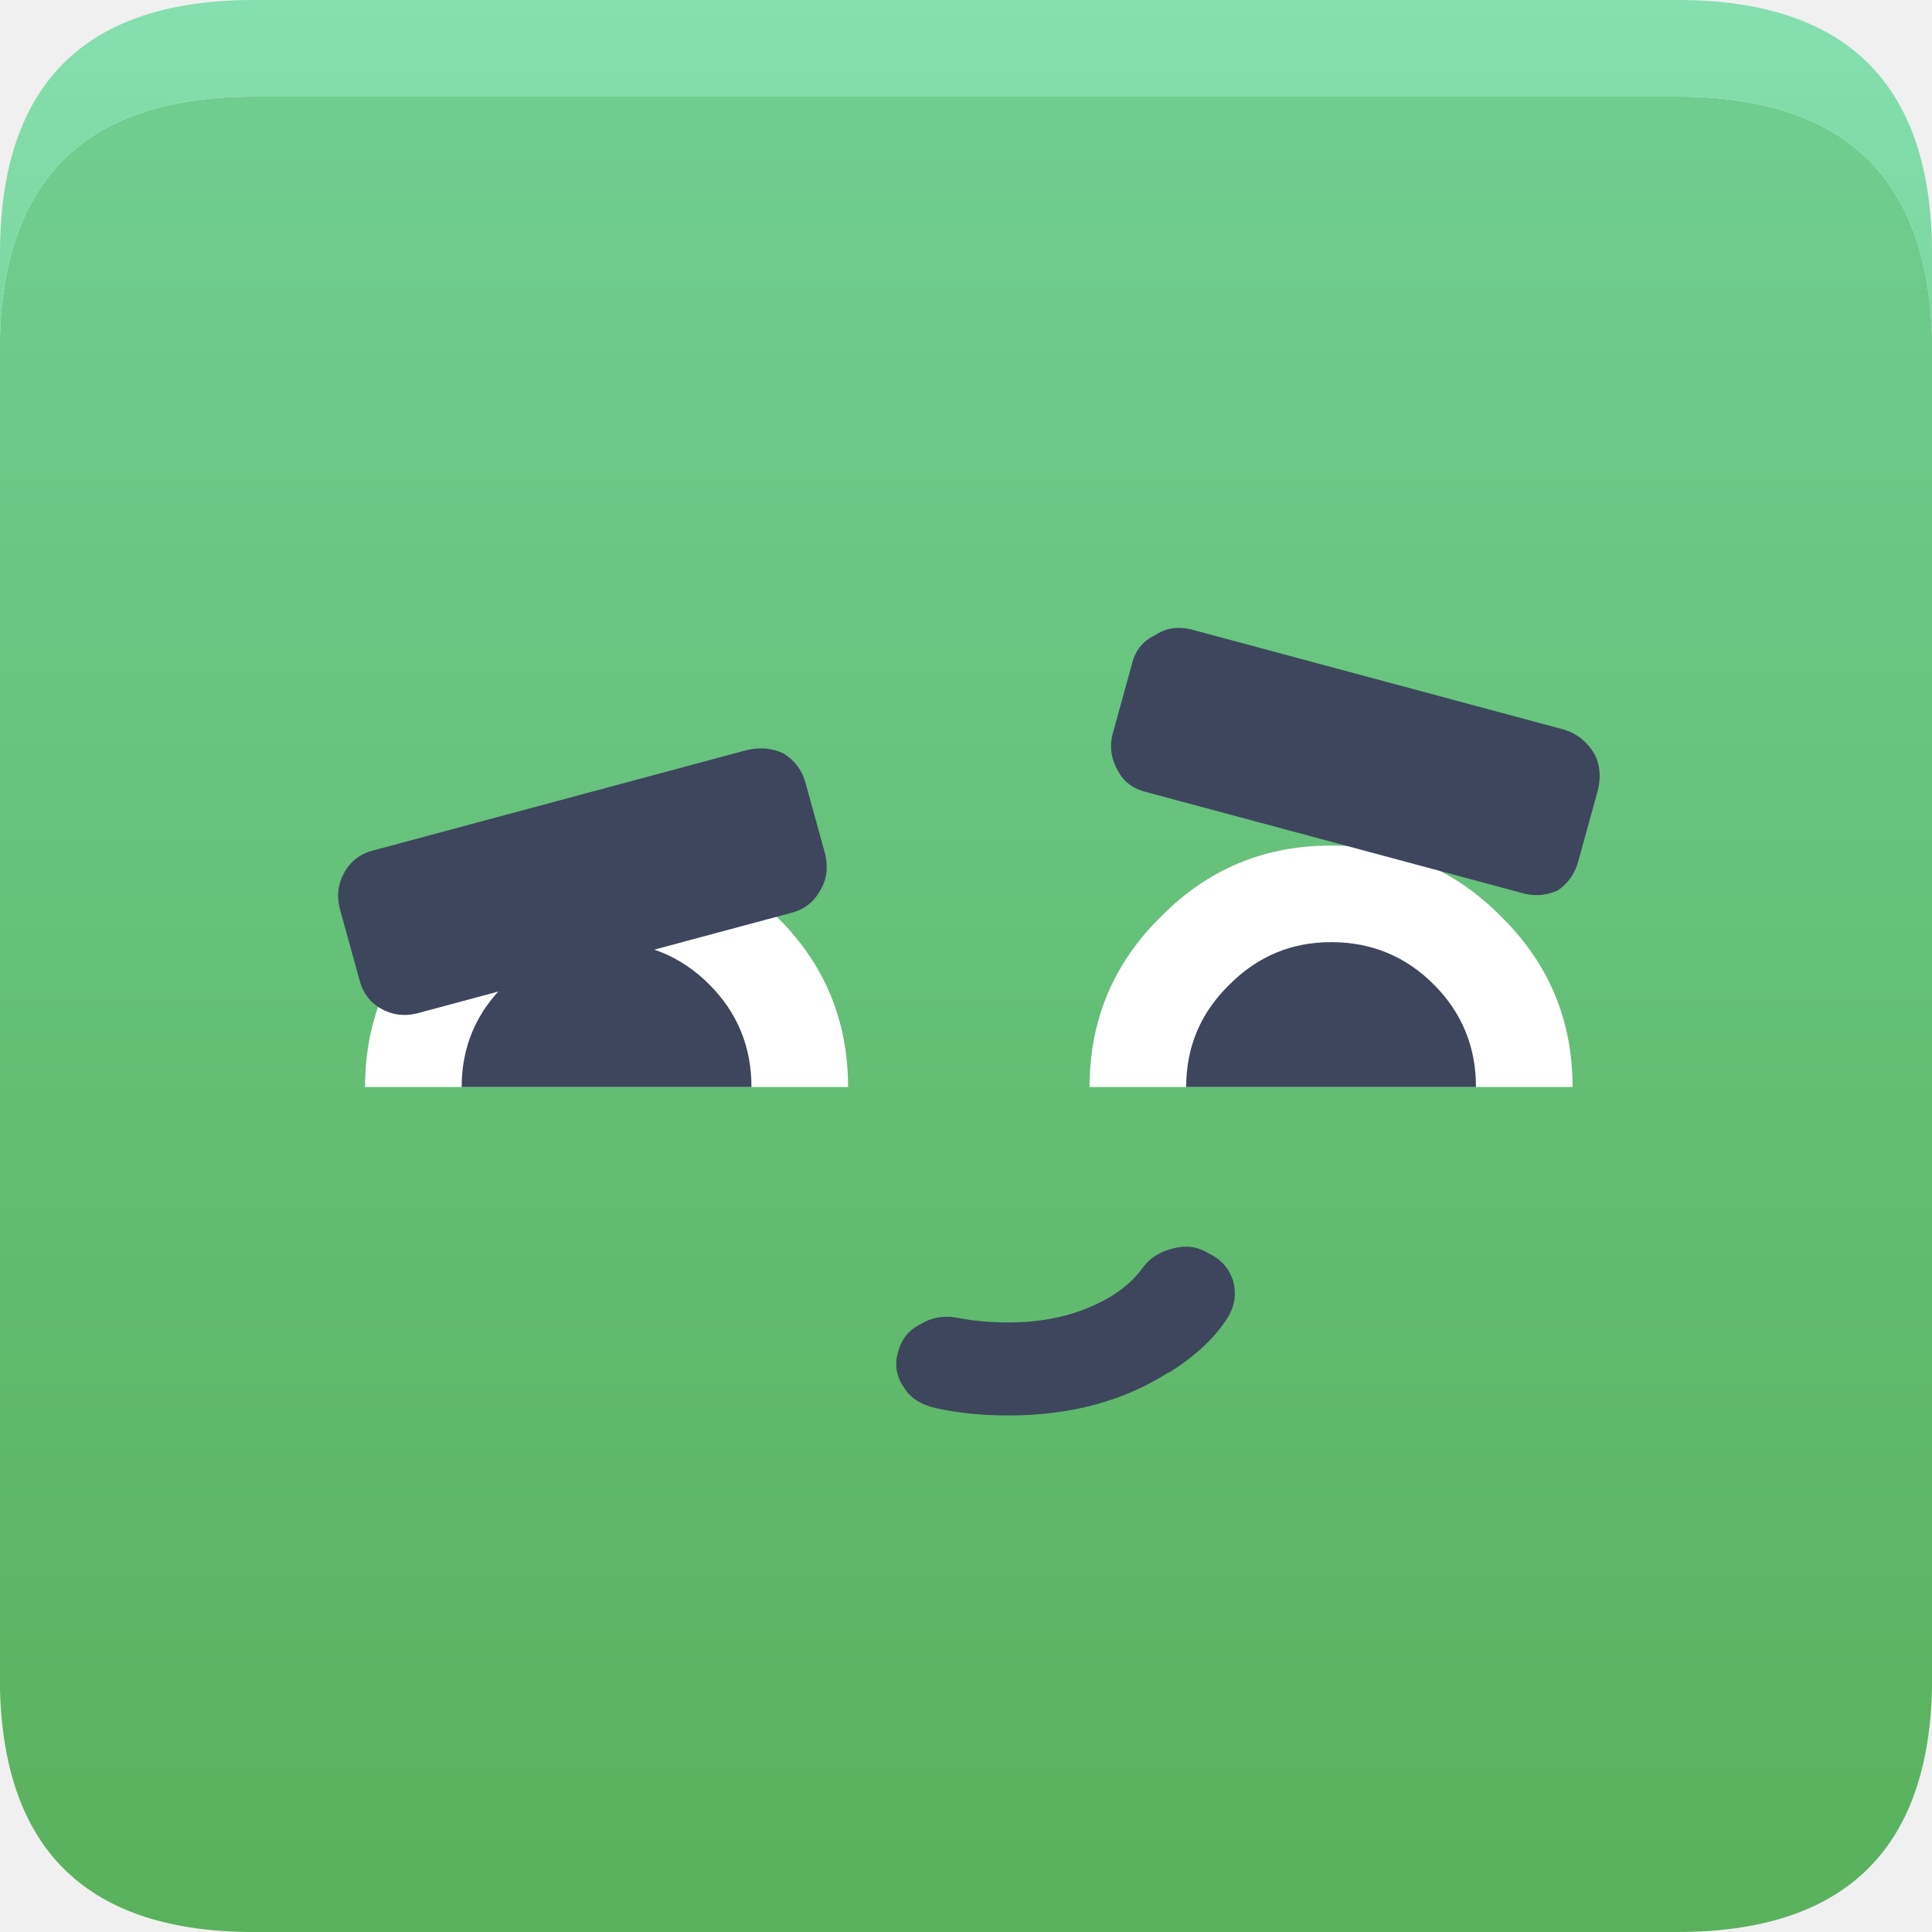
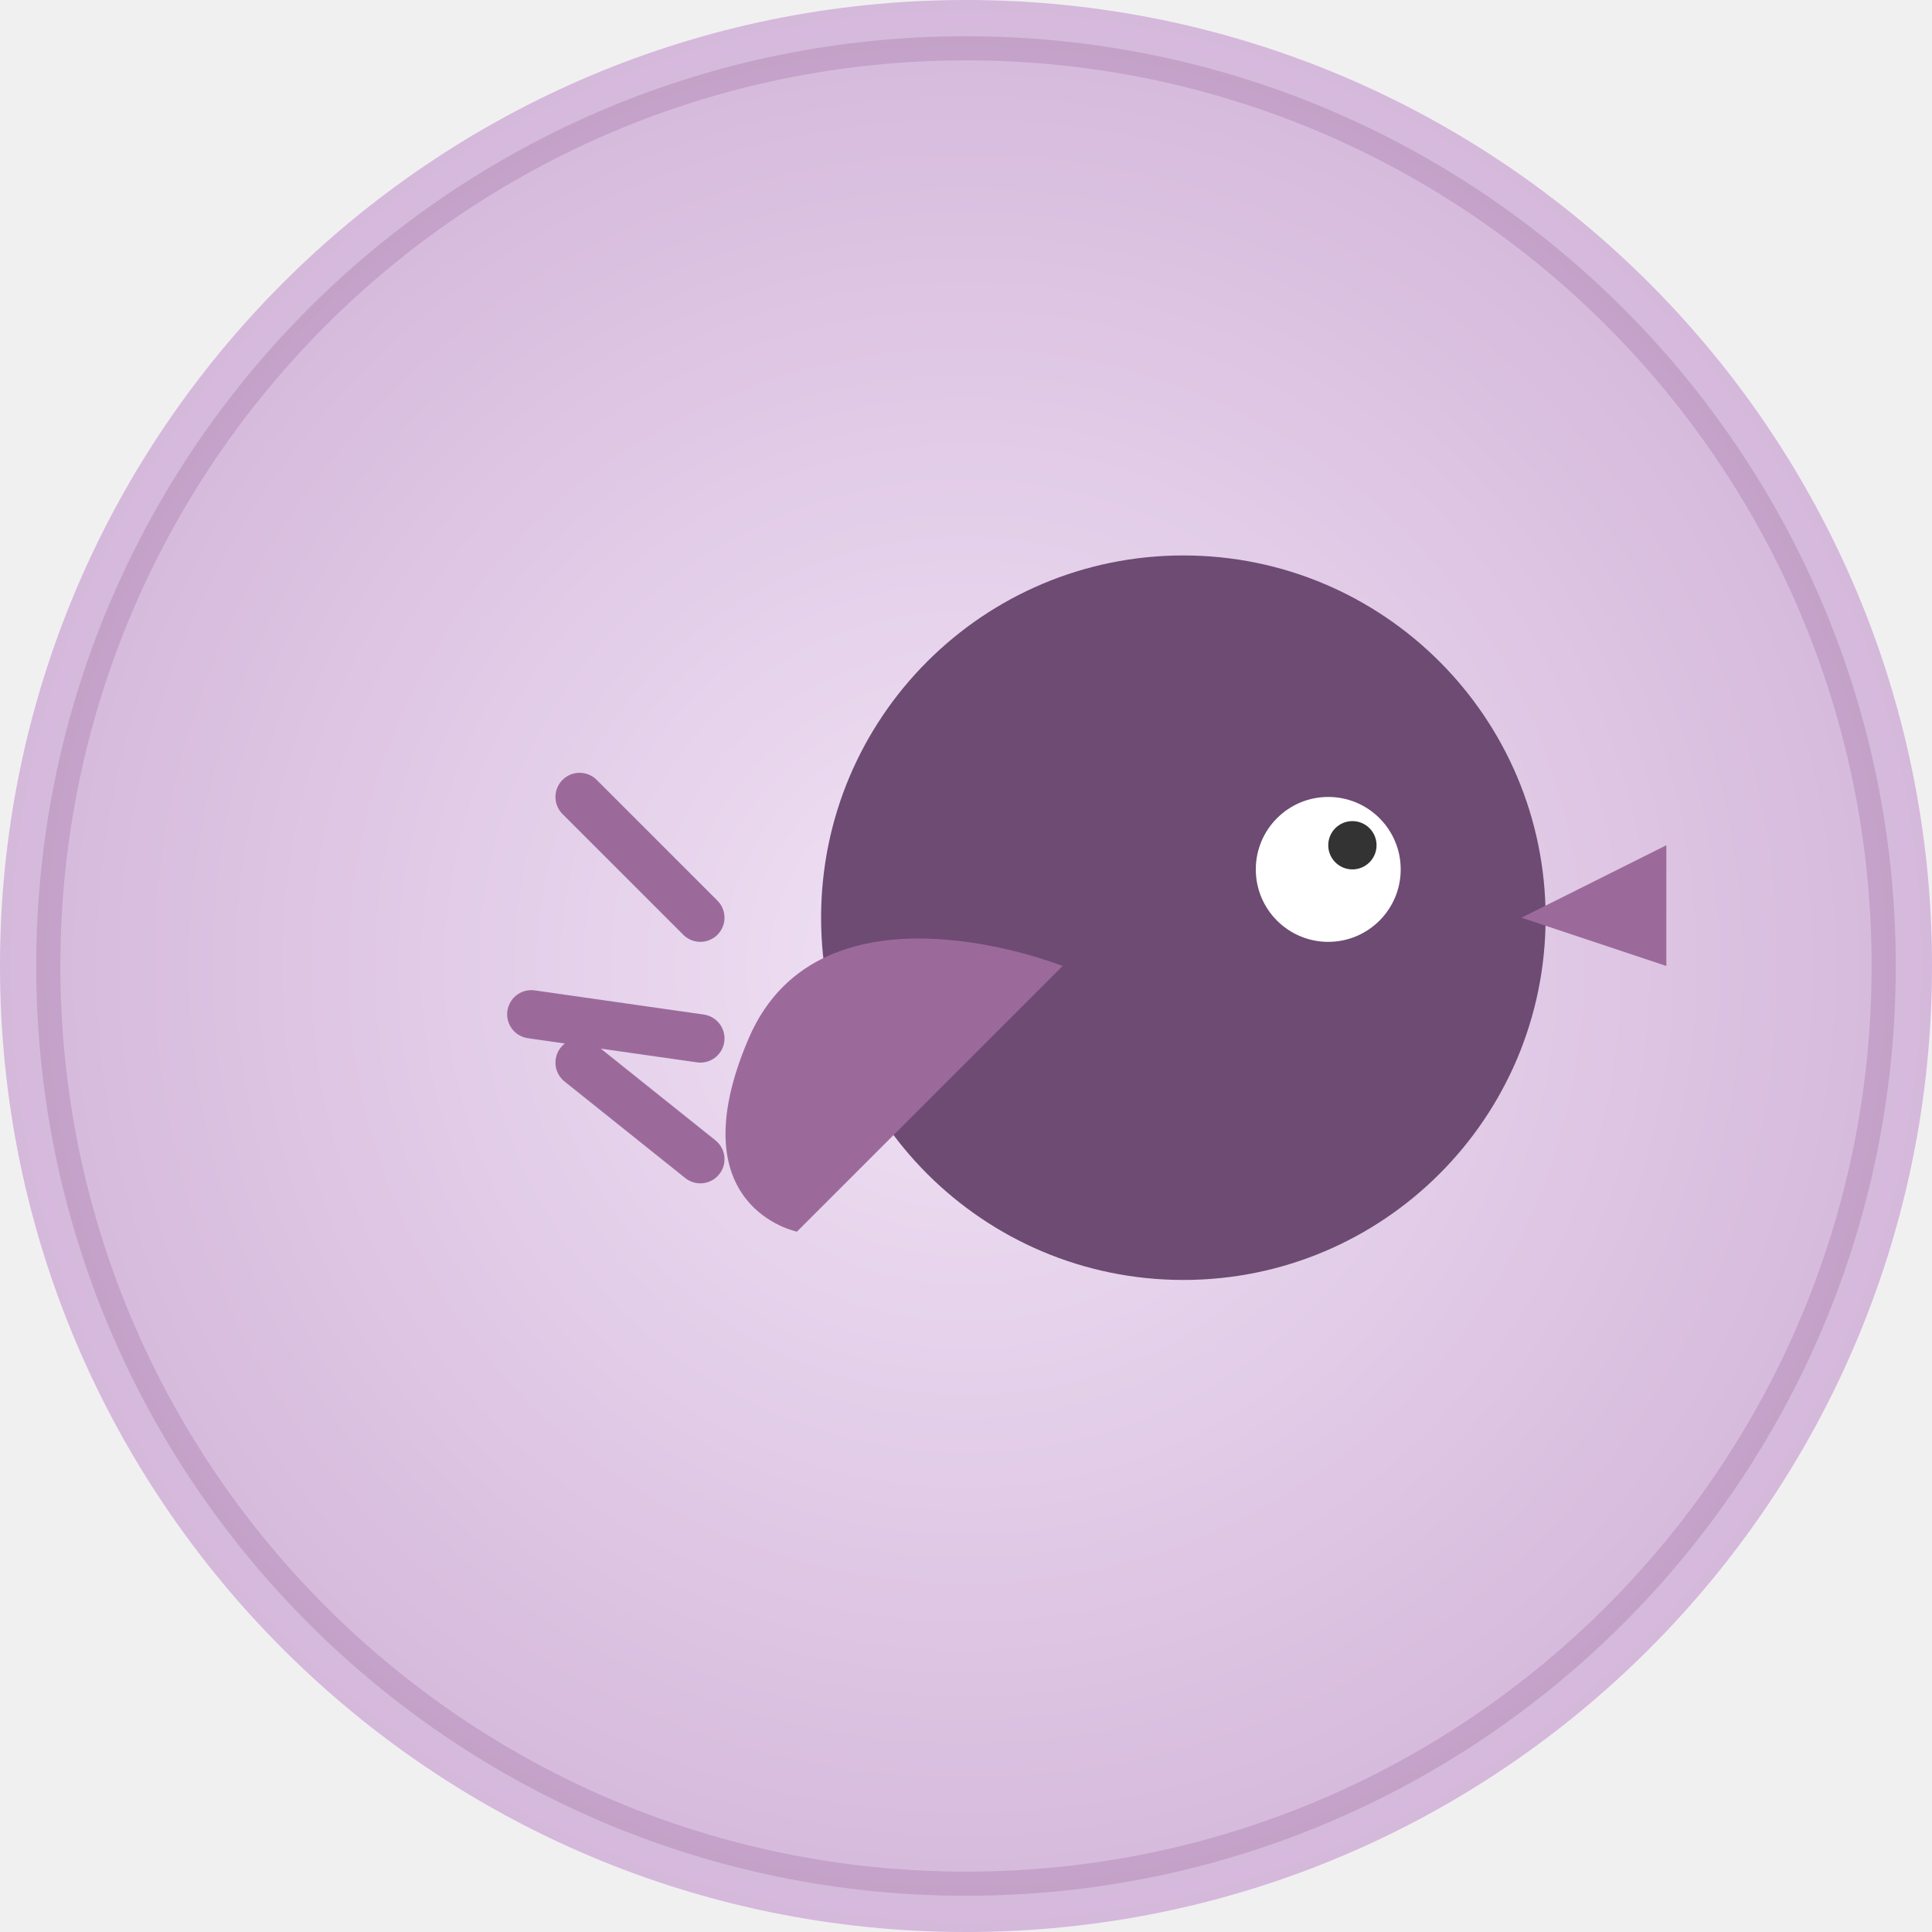
<svg xmlns="http://www.w3.org/2000/svg" width="80" height="80" viewBox="0 0 80 80" fill="none">
-   <path d="M80 14C79.833 7.333 76.317 4 69.45 4H10.5C3.667 4 0.167 7.333 0 14V69.95C0.167 76.65 3.667 80 10.5 80H69.45C76.317 80 79.833 76.65 80 69.95V14Z" fill="url(#paint0_linear_3_13783)" />
-   <path d="M80 10.5C80 3.5 76.483 0 69.45 0H10.5C3.5 0 0 3.5 0 10.5V14C0.167 7.333 3.667 4 10.5 4H69.45C76.317 4 79.833 7.333 80 14V10.5Z" fill="url(#paint1_linear_3_13783)" />
-   <path d="M32.167 37.962C30.233 35.995 27.883 35.012 25.117 35.012C22.35 35.012 20 35.995 18.067 37.962C16.1 39.895 15.117 42.245 15.117 45.012H35.117C35.117 42.245 34.133 39.895 32.167 37.962Z" fill="white" />
-   <path d="M29.367 40.762C28.2 39.595 26.783 39.012 25.117 39.012C23.483 39.012 22.083 39.595 20.917 40.762C19.717 41.928 19.117 43.345 19.117 45.012H31.117C31.117 43.345 30.533 41.928 29.367 40.762Z" fill="#3D465D" />
-   <path d="M62.167 37.962C60.233 35.995 57.883 35.012 55.117 35.012C52.35 35.012 50 35.995 48.067 37.962C46.1 39.895 45.117 42.245 45.117 45.012H65.117C65.117 42.245 64.133 39.895 62.167 37.962Z" fill="white" />
-   <path d="M59.367 40.762C58.2 39.595 56.783 39.012 55.117 39.012C53.483 39.012 52.083 39.595 50.917 40.762C49.717 41.928 49.117 43.345 49.117 45.012H61.117C61.117 43.345 60.533 41.928 59.367 40.762Z" fill="#3D465D" />
-   <path d="M14.067 37.611L14.867 40.511C15 41.078 15.3 41.495 15.767 41.761C16.233 42.028 16.733 42.095 17.267 41.962L32.717 37.812C33.283 37.678 33.7 37.361 33.967 36.861C34.233 36.428 34.3 35.928 34.167 35.361L33.367 32.462C33.233 31.928 32.933 31.512 32.467 31.212C32 30.978 31.483 30.928 30.917 31.061L15.467 35.212C14.933 35.345 14.533 35.645 14.267 36.111C14 36.578 13.933 37.078 14.067 37.611Z" fill="#3D465D" />
-   <path d="M46.317 31.962C46.55 32.395 46.95 32.678 47.517 32.812L62.967 36.962C63.5 37.128 64.017 37.095 64.517 36.861C64.95 36.562 65.233 36.145 65.367 35.611L66.167 32.712C66.3 32.145 66.25 31.645 66.017 31.212C65.717 30.712 65.3 30.378 64.767 30.212L49.317 26.061C48.75 25.928 48.25 26.012 47.817 26.311C47.317 26.545 47 26.945 46.867 27.512L46.067 30.412C45.933 30.945 46.017 31.462 46.317 31.962Z" fill="#3D465D" />
-   <path d="M50.067 51.911C49.6 51.611 49.083 51.545 48.517 51.711C47.983 51.845 47.567 52.128 47.267 52.561C47 52.928 46.617 53.278 46.117 53.611C44.883 54.378 43.433 54.761 41.767 54.761C41 54.761 40.283 54.695 39.617 54.561C39.05 54.461 38.533 54.561 38.067 54.861C37.6 55.095 37.3 55.495 37.167 56.061C37.033 56.561 37.133 57.045 37.467 57.511C37.733 57.911 38.167 58.178 38.767 58.311C39.667 58.511 40.667 58.611 41.767 58.611C44.333 58.611 46.55 58.011 48.417 56.811L48.367 56.861C49.5 56.161 50.333 55.378 50.867 54.511C51.133 54.045 51.2 53.561 51.067 53.061C50.9 52.528 50.567 52.145 50.067 51.911Z" fill="#3D465D" />
+   <circle cx="40" cy="40" r="40" fill="url(#paint0_radial)" />
+   <g transform="translate(19, 18)">
+     <path d="M30 35C38.284 35 45 28.284 45 20C45 11.716 38.284 5 30 5C21.716 5 15 11.716 15 20C15 28.284 21.716 35 30 35Z" fill="#6D4B73" />
+     <path d="M25 22C25 22 15 18 12 25C9 32 14 33 14 33L25 22Z" fill="#9B6A9B" />
+     <path d="M44 20L50 17V22L44 20Z" fill="#9B6A9B" />
+     <circle cx="36" cy="18" r="3" fill="white" />
+     <circle cx="37" cy="17" r="1" fill="#333" />
+     <path d="M10 30L5 26M10 25L3 24M10 20L5 15" stroke="#9B6A9B" stroke-width="2" stroke-linecap="round" />
+   </g>
+   <circle cx="40" cy="40" r="38" stroke="#9b6a9b" stroke-width="1" fill="none" stroke-opacity="0.3" />
  <defs>
-     <linearGradient id="paint0_linear_3_13783" x1="40" y1="-1.09798e-07" x2="40" y2="80" gradientUnits="userSpaceOnUse">
-       <stop stop-color="#71CF93" />
-       <stop offset="1" stop-color="#59B15C" />
-     </linearGradient>
-     <linearGradient id="paint1_linear_3_13783" x1="39.75" y1="-0.25" x2="39.75" y2="43.25" gradientUnits="userSpaceOnUse">
-       <stop stop-color="#85DFAF" />
-       <stop offset="1" stop-color="#69C581" />
-     </linearGradient>
+     <radialGradient id="paint0_radial" cx="0" cy="0" r="1" gradientUnits="userSpaceOnUse" gradientTransform="translate(40 40) rotate(90) scale(40)">
+       <stop offset="0%" stop-color="#f0e2f5" />
+       <stop offset="100%" stop-color="#d5b8db" />
+     </radialGradient>
  </defs>
</svg>
